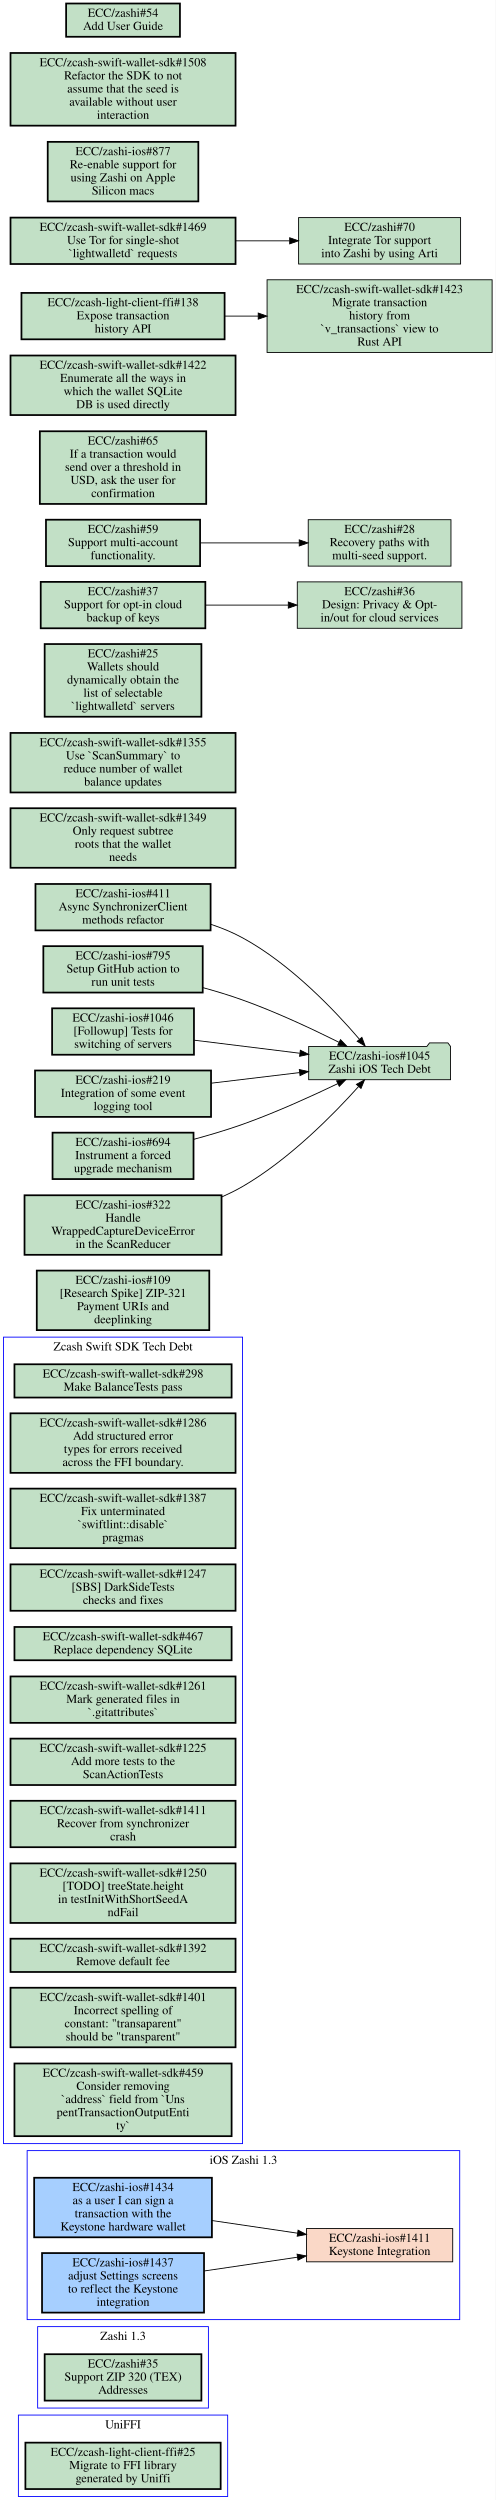
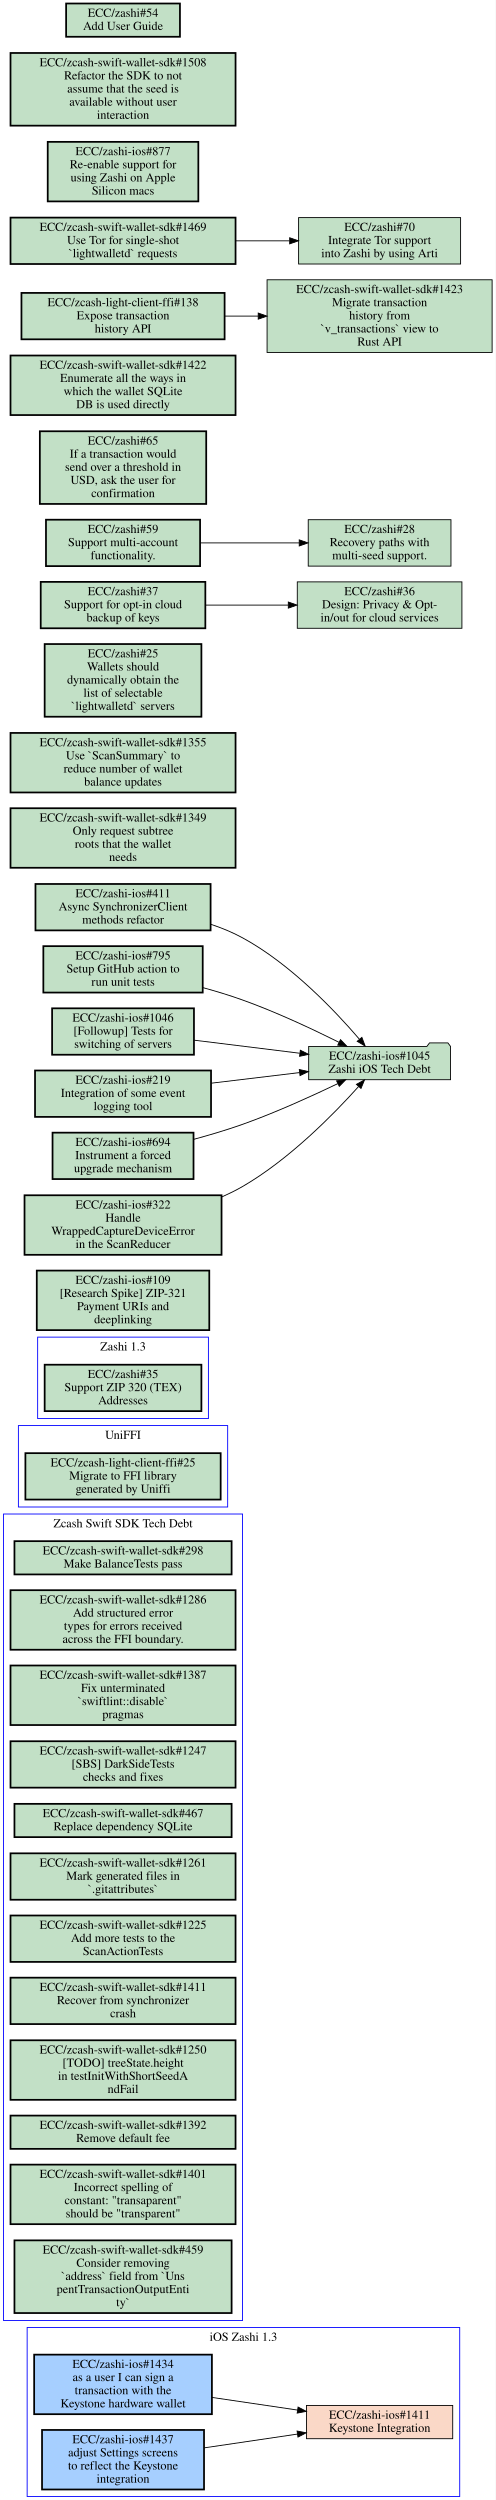
<svg xmlns="http://www.w3.org/2000/svg" xmlns:xlink="http://www.w3.org/1999/xlink" width="566pt" height="2855pt" viewBox="0.00 0.00 566.00 2855.00">
  <g id="graph0" class="graph" transform="scale(1 1) rotate(0) translate(4 2851)">
    <polygon fill="white" stroke="transparent" points="-4,4 -4,-2851 562,-2851 562,4 -4,4" />
    <g id="clust1" class="cluster">
-       <polygon fill="none" stroke="blue" points="39,-101 39,-194 234,-194 234,-101 39,-101" />
-       <text text-anchor="middle" x="136.5" y="-178.8" font-family="Times,serif" font-size="14.00">Zashi 1.3</text>
+       <polygon fill="none" stroke="blue" points="39,-1231 39,-1324 234,-1324 234,-1231 39,-1231" />
+       <text text-anchor="middle" x="136.5" y="-1308.8" font-family="Times,serif" font-size="14.00">Zashi 1.3</text>
    </g>
    <g id="clust2" class="cluster">
-       <polygon fill="none" stroke="blue" points="0,-403 0,-1324 273,-1324 273,-403 0,-403" />
-       <text text-anchor="middle" x="136.5" y="-1308.8" font-family="Times,serif" font-size="14.00">Zcash Swift SDK Tech Debt</text>
+       <polygon fill="none" stroke="blue" points="0,-201 0,-1122 273,-1122 273,-201 0,-201" />
+       <text text-anchor="middle" x="136.5" y="-1106.8" font-family="Times,serif" font-size="14.00">Zcash Swift SDK Tech Debt</text>
    </g>
    <g id="clust3" class="cluster">
-       <polygon fill="none" stroke="blue" points="27,-202 27,-395 521,-395 521,-202 27,-202" />
-       <text text-anchor="middle" x="274" y="-379.8" font-family="Times,serif" font-size="14.00">iOS Zashi 1.3</text>
+       <polygon fill="none" stroke="blue" points="27,0 27,-193 521,-193 521,0 27,0" />
+       <text text-anchor="middle" x="274" y="-177.8" font-family="Times,serif" font-size="14.00">iOS Zashi 1.3</text>
    </g>
    <g id="clust4" class="cluster">
-       <polygon fill="none" stroke="blue" points="17,0 17,-93 256,-93 256,0 17,0" />
-       <text text-anchor="middle" x="136.5" y="-77.8" font-family="Times,serif" font-size="14.00">UniFFI</text>
+       <polygon fill="none" stroke="blue" points="17,-1130 17,-1223 256,-1223 256,-1130 17,-1130" />
+       <text text-anchor="middle" x="136.5" y="-1207.8" font-family="Times,serif" font-size="14.00">UniFFI</text>
    </g>
    <g id="node1" class="node open">
      <g id="a_node1">
        <a xlink:href="https://github.com/Electric-Coin-Company/zashi/issues/35" xlink:title="ECC/zashi#35&#10;Support ZIP 320 (TEX)&#10;Addresses" target="_blank">
-           <polygon fill="#c2e0c6" stroke="black" stroke-width="2" points="226,-162.5 47,-162.5 47,-109.5 226,-109.5 226,-162.5" />
-           <text text-anchor="middle" x="136.5" y="-147.3" font-family="Times,serif" font-size="14.00">ECC/zashi#35</text>
-           <text text-anchor="middle" x="136.5" y="-132.3" font-family="Times,serif" font-size="14.00">Support ZIP 320 (TEX)</text>
-           <text text-anchor="middle" x="136.5" y="-117.3" font-family="Times,serif" font-size="14.00">Addresses</text>
+           <polygon fill="#c2e0c6" stroke="black" stroke-width="2" points="226,-1292.5 47,-1292.5 47,-1239.5 226,-1239.5 226,-1292.5" />
+           <text text-anchor="middle" x="136.5" y="-1277.3" font-family="Times,serif" font-size="14.00">ECC/zashi#35</text>
+           <text text-anchor="middle" x="136.5" y="-1262.3" font-family="Times,serif" font-size="14.00">Support ZIP 320 (TEX)</text>
+           <text text-anchor="middle" x="136.5" y="-1247.3" font-family="Times,serif" font-size="14.00">Addresses</text>
        </a>
      </g>
    </g>
    <g id="node2" class="node open">
      <g id="a_node2">
        <a xlink:href="https://github.com/Electric-Coin-Company/zcash-swift-wallet-sdk/issues/298" xlink:title="ECC/zcash-swift-wallet-sdk#298&#10;Make BalanceTests pass" target="_blank">
-           <polygon fill="#c2e0c6" stroke="black" stroke-width="2" points="260.5,-1293 12.5,-1293 12.5,-1255 260.5,-1255 260.5,-1293" />
-           <text text-anchor="middle" x="136.5" y="-1277.8" font-family="Times,serif" font-size="14.00">ECC/zcash-swift-wallet-sdk#298</text>
-           <text text-anchor="middle" x="136.5" y="-1262.8" font-family="Times,serif" font-size="14.00">Make BalanceTests pass</text>
+           <polygon fill="#c2e0c6" stroke="black" stroke-width="2" points="260.5,-1091 12.5,-1091 12.5,-1053 260.5,-1053 260.5,-1091" />
+           <text text-anchor="middle" x="136.5" y="-1075.8" font-family="Times,serif" font-size="14.00">ECC/zcash-swift-wallet-sdk#298</text>
+           <text text-anchor="middle" x="136.5" y="-1060.8" font-family="Times,serif" font-size="14.00">Make BalanceTests pass</text>
        </a>
      </g>
    </g>
    <g id="node3" class="node open">
      <g id="a_node3">
        <a xlink:href="https://github.com/Electric-Coin-Company/zcash-swift-wallet-sdk/issues/1286" xlink:title="ECC/zcash-swift-wallet-sdk#1286&#10;Add structured error&#10;types for errors received&#10;across the FFI boundary." target="_blank">
-           <polygon fill="#c2e0c6" stroke="black" stroke-width="2" points="265,-1237 8,-1237 8,-1169 265,-1169 265,-1237" />
-           <text text-anchor="middle" x="136.5" y="-1221.8" font-family="Times,serif" font-size="14.00">ECC/zcash-swift-wallet-sdk#1286</text>
-           <text text-anchor="middle" x="136.5" y="-1206.8" font-family="Times,serif" font-size="14.00">Add structured error</text>
-           <text text-anchor="middle" x="136.5" y="-1191.8" font-family="Times,serif" font-size="14.00">types for errors received</text>
-           <text text-anchor="middle" x="136.5" y="-1176.8" font-family="Times,serif" font-size="14.00">across the FFI boundary.</text>
+           <polygon fill="#c2e0c6" stroke="black" stroke-width="2" points="265,-1035 8,-1035 8,-967 265,-967 265,-1035" />
+           <text text-anchor="middle" x="136.5" y="-1019.8" font-family="Times,serif" font-size="14.00">ECC/zcash-swift-wallet-sdk#1286</text>
+           <text text-anchor="middle" x="136.5" y="-1004.8" font-family="Times,serif" font-size="14.00">Add structured error</text>
+           <text text-anchor="middle" x="136.5" y="-989.8" font-family="Times,serif" font-size="14.00">types for errors received</text>
+           <text text-anchor="middle" x="136.5" y="-974.8" font-family="Times,serif" font-size="14.00">across the FFI boundary.</text>
        </a>
      </g>
    </g>
    <g id="node4" class="node open">
      <g id="a_node4">
        <a xlink:href="https://github.com/Electric-Coin-Company/zcash-swift-wallet-sdk/issues/1387" xlink:title="ECC/zcash-swift-wallet-sdk#1387&#10;Fix unterminated&#10;`swiftlint::disable`&#10;pragmas" target="_blank">
-           <polygon fill="#c2e0c6" stroke="black" stroke-width="2" points="265,-1151 8,-1151 8,-1083 265,-1083 265,-1151" />
-           <text text-anchor="middle" x="136.5" y="-1135.8" font-family="Times,serif" font-size="14.00">ECC/zcash-swift-wallet-sdk#1387</text>
-           <text text-anchor="middle" x="136.5" y="-1120.8" font-family="Times,serif" font-size="14.00">Fix unterminated</text>
-           <text text-anchor="middle" x="136.5" y="-1105.8" font-family="Times,serif" font-size="14.00">`swiftlint::disable`</text>
-           <text text-anchor="middle" x="136.5" y="-1090.8" font-family="Times,serif" font-size="14.00">pragmas</text>
+           <polygon fill="#c2e0c6" stroke="black" stroke-width="2" points="265,-949 8,-949 8,-881 265,-881 265,-949" />
+           <text text-anchor="middle" x="136.5" y="-933.8" font-family="Times,serif" font-size="14.00">ECC/zcash-swift-wallet-sdk#1387</text>
+           <text text-anchor="middle" x="136.5" y="-918.8" font-family="Times,serif" font-size="14.00">Fix unterminated</text>
+           <text text-anchor="middle" x="136.5" y="-903.8" font-family="Times,serif" font-size="14.00">`swiftlint::disable`</text>
+           <text text-anchor="middle" x="136.5" y="-888.8" font-family="Times,serif" font-size="14.00">pragmas</text>
        </a>
      </g>
    </g>
    <g id="node5" class="node open">
      <g id="a_node5">
        <a xlink:href="https://github.com/Electric-Coin-Company/zcash-swift-wallet-sdk/issues/1247" xlink:title="ECC/zcash-swift-wallet-sdk#1247&#10;[SBS] DarkSideTests&#10;checks and fixes" target="_blank">
-           <polygon fill="#c2e0c6" stroke="black" stroke-width="2" points="265,-1064.5 8,-1064.5 8,-1011.5 265,-1011.5 265,-1064.5" />
-           <text text-anchor="middle" x="136.5" y="-1049.3" font-family="Times,serif" font-size="14.00">ECC/zcash-swift-wallet-sdk#1247</text>
-           <text text-anchor="middle" x="136.5" y="-1034.3" font-family="Times,serif" font-size="14.00">[SBS] DarkSideTests</text>
-           <text text-anchor="middle" x="136.5" y="-1019.3" font-family="Times,serif" font-size="14.00">checks and fixes</text>
+           <polygon fill="#c2e0c6" stroke="black" stroke-width="2" points="265,-862.5 8,-862.5 8,-809.5 265,-809.5 265,-862.5" />
+           <text text-anchor="middle" x="136.5" y="-847.3" font-family="Times,serif" font-size="14.00">ECC/zcash-swift-wallet-sdk#1247</text>
+           <text text-anchor="middle" x="136.5" y="-832.3" font-family="Times,serif" font-size="14.00">[SBS] DarkSideTests</text>
+           <text text-anchor="middle" x="136.5" y="-817.3" font-family="Times,serif" font-size="14.00">checks and fixes</text>
        </a>
      </g>
    </g>
    <g id="node6" class="node open">
      <g id="a_node6">
        <a xlink:href="https://github.com/Electric-Coin-Company/zcash-swift-wallet-sdk/issues/467" xlink:title="ECC/zcash-swift-wallet-sdk#467&#10;Replace dependency SQLite" target="_blank">
-           <polygon fill="#c2e0c6" stroke="black" stroke-width="2" points="260.5,-993 12.5,-993 12.5,-955 260.5,-955 260.5,-993" />
-           <text text-anchor="middle" x="136.5" y="-977.8" font-family="Times,serif" font-size="14.00">ECC/zcash-swift-wallet-sdk#467</text>
-           <text text-anchor="middle" x="136.5" y="-962.8" font-family="Times,serif" font-size="14.00">Replace dependency SQLite</text>
+           <polygon fill="#c2e0c6" stroke="black" stroke-width="2" points="260.5,-791 12.5,-791 12.5,-753 260.5,-753 260.5,-791" />
+           <text text-anchor="middle" x="136.5" y="-775.8" font-family="Times,serif" font-size="14.00">ECC/zcash-swift-wallet-sdk#467</text>
+           <text text-anchor="middle" x="136.5" y="-760.8" font-family="Times,serif" font-size="14.00">Replace dependency SQLite</text>
        </a>
      </g>
    </g>
    <g id="node7" class="node open">
      <g id="a_node7">
        <a xlink:href="https://github.com/Electric-Coin-Company/zcash-swift-wallet-sdk/issues/1261" xlink:title="ECC/zcash-swift-wallet-sdk#1261&#10;Mark generated files in&#10;`.gitattributes`" target="_blank">
-           <polygon fill="#c2e0c6" stroke="black" stroke-width="2" points="265,-936.5 8,-936.5 8,-883.5 265,-883.5 265,-936.5" />
-           <text text-anchor="middle" x="136.5" y="-921.3" font-family="Times,serif" font-size="14.00">ECC/zcash-swift-wallet-sdk#1261</text>
-           <text text-anchor="middle" x="136.5" y="-906.3" font-family="Times,serif" font-size="14.00">Mark generated files in</text>
-           <text text-anchor="middle" x="136.5" y="-891.3" font-family="Times,serif" font-size="14.00">`.gitattributes`</text>
+           <polygon fill="#c2e0c6" stroke="black" stroke-width="2" points="265,-734.5 8,-734.5 8,-681.5 265,-681.5 265,-734.5" />
+           <text text-anchor="middle" x="136.5" y="-719.3" font-family="Times,serif" font-size="14.00">ECC/zcash-swift-wallet-sdk#1261</text>
+           <text text-anchor="middle" x="136.5" y="-704.3" font-family="Times,serif" font-size="14.00">Mark generated files in</text>
+           <text text-anchor="middle" x="136.5" y="-689.3" font-family="Times,serif" font-size="14.00">`.gitattributes`</text>
        </a>
      </g>
    </g>
    <g id="node8" class="node open">
      <g id="a_node8">
        <a xlink:href="https://github.com/Electric-Coin-Company/zcash-swift-wallet-sdk/issues/1225" xlink:title="ECC/zcash-swift-wallet-sdk#1225&#10;Add more tests to the&#10;ScanActionTests" target="_blank">
-           <polygon fill="#c2e0c6" stroke="black" stroke-width="2" points="265,-865.5 8,-865.5 8,-812.5 265,-812.5 265,-865.5" />
-           <text text-anchor="middle" x="136.5" y="-850.3" font-family="Times,serif" font-size="14.00">ECC/zcash-swift-wallet-sdk#1225</text>
-           <text text-anchor="middle" x="136.5" y="-835.3" font-family="Times,serif" font-size="14.00">Add more tests to the</text>
-           <text text-anchor="middle" x="136.5" y="-820.3" font-family="Times,serif" font-size="14.00">ScanActionTests</text>
+           <polygon fill="#c2e0c6" stroke="black" stroke-width="2" points="265,-663.5 8,-663.5 8,-610.5 265,-610.5 265,-663.5" />
+           <text text-anchor="middle" x="136.5" y="-648.3" font-family="Times,serif" font-size="14.00">ECC/zcash-swift-wallet-sdk#1225</text>
+           <text text-anchor="middle" x="136.5" y="-633.3" font-family="Times,serif" font-size="14.00">Add more tests to the</text>
+           <text text-anchor="middle" x="136.5" y="-618.3" font-family="Times,serif" font-size="14.00">ScanActionTests</text>
        </a>
      </g>
    </g>
    <g id="node9" class="node open">
      <g id="a_node9">
        <a xlink:href="https://github.com/Electric-Coin-Company/zcash-swift-wallet-sdk/issues/1411" xlink:title="ECC/zcash-swift-wallet-sdk#1411&#10;Recover from synchronizer&#10;crash" target="_blank">
-           <polygon fill="#c2e0c6" stroke="black" stroke-width="2" points="265,-794.5 8,-794.5 8,-741.5 265,-741.5 265,-794.5" />
-           <text text-anchor="middle" x="136.5" y="-779.3" font-family="Times,serif" font-size="14.00">ECC/zcash-swift-wallet-sdk#1411</text>
-           <text text-anchor="middle" x="136.5" y="-764.3" font-family="Times,serif" font-size="14.00">Recover from synchronizer</text>
-           <text text-anchor="middle" x="136.5" y="-749.3" font-family="Times,serif" font-size="14.00">crash</text>
+           <polygon fill="#c2e0c6" stroke="black" stroke-width="2" points="265,-592.5 8,-592.5 8,-539.5 265,-539.5 265,-592.5" />
+           <text text-anchor="middle" x="136.5" y="-577.3" font-family="Times,serif" font-size="14.00">ECC/zcash-swift-wallet-sdk#1411</text>
+           <text text-anchor="middle" x="136.5" y="-562.3" font-family="Times,serif" font-size="14.00">Recover from synchronizer</text>
+           <text text-anchor="middle" x="136.5" y="-547.3" font-family="Times,serif" font-size="14.00">crash</text>
        </a>
      </g>
    </g>
    <g id="node10" class="node open">
      <g id="a_node10">
        <a xlink:href="https://github.com/Electric-Coin-Company/zcash-swift-wallet-sdk/issues/1250" xlink:title="ECC/zcash-swift-wallet-sdk#1250&#10;[TODO] treeState.height&#10;in testInitWithShortSeedA&#10;ndFail" target="_blank">
-           <polygon fill="#c2e0c6" stroke="black" stroke-width="2" points="265,-723 8,-723 8,-655 265,-655 265,-723" />
-           <text text-anchor="middle" x="136.5" y="-707.8" font-family="Times,serif" font-size="14.00">ECC/zcash-swift-wallet-sdk#1250</text>
-           <text text-anchor="middle" x="136.5" y="-692.8" font-family="Times,serif" font-size="14.00">[TODO] treeState.height</text>
-           <text text-anchor="middle" x="136.5" y="-677.8" font-family="Times,serif" font-size="14.00">in testInitWithShortSeedA</text>
-           <text text-anchor="middle" x="136.5" y="-662.8" font-family="Times,serif" font-size="14.00">ndFail</text>
+           <polygon fill="#c2e0c6" stroke="black" stroke-width="2" points="265,-521 8,-521 8,-453 265,-453 265,-521" />
+           <text text-anchor="middle" x="136.5" y="-505.8" font-family="Times,serif" font-size="14.00">ECC/zcash-swift-wallet-sdk#1250</text>
+           <text text-anchor="middle" x="136.5" y="-490.8" font-family="Times,serif" font-size="14.00">[TODO] treeState.height</text>
+           <text text-anchor="middle" x="136.5" y="-475.8" font-family="Times,serif" font-size="14.00">in testInitWithShortSeedA</text>
+           <text text-anchor="middle" x="136.5" y="-460.8" font-family="Times,serif" font-size="14.00">ndFail</text>
        </a>
      </g>
    </g>
    <g id="node11" class="node open">
      <g id="a_node11">
        <a xlink:href="https://github.com/Electric-Coin-Company/zcash-swift-wallet-sdk/issues/1392" xlink:title="ECC/zcash-swift-wallet-sdk#1392&#10;Remove default fee" target="_blank">
-           <polygon fill="#c2e0c6" stroke="black" stroke-width="2" points="265,-637 8,-637 8,-599 265,-599 265,-637" />
-           <text text-anchor="middle" x="136.5" y="-621.8" font-family="Times,serif" font-size="14.00">ECC/zcash-swift-wallet-sdk#1392</text>
-           <text text-anchor="middle" x="136.5" y="-606.8" font-family="Times,serif" font-size="14.00">Remove default fee</text>
+           <polygon fill="#c2e0c6" stroke="black" stroke-width="2" points="265,-435 8,-435 8,-397 265,-397 265,-435" />
+           <text text-anchor="middle" x="136.5" y="-419.8" font-family="Times,serif" font-size="14.00">ECC/zcash-swift-wallet-sdk#1392</text>
+           <text text-anchor="middle" x="136.5" y="-404.8" font-family="Times,serif" font-size="14.00">Remove default fee</text>
        </a>
      </g>
    </g>
    <g id="node12" class="node open">
      <g id="a_node12">
        <a xlink:href="https://github.com/Electric-Coin-Company/zcash-swift-wallet-sdk/issues/1401" xlink:title="ECC/zcash-swift-wallet-sdk#1401&#10;Incorrect spelling of&#10;constant: &quot;transaparent&quot;&#10;should be &quot;transparent&quot;" target="_blank">
-           <polygon fill="#c2e0c6" stroke="black" stroke-width="2" points="265,-581 8,-581 8,-513 265,-513 265,-581" />
-           <text text-anchor="middle" x="136.5" y="-565.8" font-family="Times,serif" font-size="14.00">ECC/zcash-swift-wallet-sdk#1401</text>
-           <text text-anchor="middle" x="136.5" y="-550.8" font-family="Times,serif" font-size="14.00">Incorrect spelling of</text>
-           <text text-anchor="middle" x="136.5" y="-535.8" font-family="Times,serif" font-size="14.00">constant: "transaparent"</text>
-           <text text-anchor="middle" x="136.5" y="-520.8" font-family="Times,serif" font-size="14.00">should be "transparent"</text>
+           <polygon fill="#c2e0c6" stroke="black" stroke-width="2" points="265,-379 8,-379 8,-311 265,-311 265,-379" />
+           <text text-anchor="middle" x="136.5" y="-363.8" font-family="Times,serif" font-size="14.00">ECC/zcash-swift-wallet-sdk#1401</text>
+           <text text-anchor="middle" x="136.5" y="-348.8" font-family="Times,serif" font-size="14.00">Incorrect spelling of</text>
+           <text text-anchor="middle" x="136.5" y="-333.8" font-family="Times,serif" font-size="14.00">constant: "transaparent"</text>
+           <text text-anchor="middle" x="136.5" y="-318.8" font-family="Times,serif" font-size="14.00">should be "transparent"</text>
        </a>
      </g>
    </g>
    <g id="node13" class="node open">
      <g id="a_node13">
        <a xlink:href="https://github.com/Electric-Coin-Company/zcash-swift-wallet-sdk/issues/459" xlink:title="ECC/zcash-swift-wallet-sdk#459&#10;Consider removing&#10;`address` field from `Uns&#10;pentTransactionOutputEnti&#10;ty`" target="_blank">
-           <polygon fill="#c2e0c6" stroke="black" stroke-width="2" points="260.5,-494.5 12.5,-494.5 12.5,-411.5 260.5,-411.5 260.5,-494.5" />
-           <text text-anchor="middle" x="136.5" y="-479.3" font-family="Times,serif" font-size="14.00">ECC/zcash-swift-wallet-sdk#459</text>
-           <text text-anchor="middle" x="136.5" y="-464.3" font-family="Times,serif" font-size="14.00">Consider removing</text>
-           <text text-anchor="middle" x="136.5" y="-449.3" font-family="Times,serif" font-size="14.00">`address` field from `Uns</text>
-           <text text-anchor="middle" x="136.5" y="-434.3" font-family="Times,serif" font-size="14.00">pentTransactionOutputEnti</text>
-           <text text-anchor="middle" x="136.5" y="-419.3" font-family="Times,serif" font-size="14.00">ty`</text>
+           <polygon fill="#c2e0c6" stroke="black" stroke-width="2" points="260.5,-292.5 12.5,-292.5 12.5,-209.5 260.5,-209.5 260.5,-292.5" />
+           <text text-anchor="middle" x="136.5" y="-277.3" font-family="Times,serif" font-size="14.00">ECC/zcash-swift-wallet-sdk#459</text>
+           <text text-anchor="middle" x="136.5" y="-262.3" font-family="Times,serif" font-size="14.00">Consider removing</text>
+           <text text-anchor="middle" x="136.5" y="-247.3" font-family="Times,serif" font-size="14.00">`address` field from `Uns</text>
+           <text text-anchor="middle" x="136.5" y="-232.3" font-family="Times,serif" font-size="14.00">pentTransactionOutputEnti</text>
+           <text text-anchor="middle" x="136.5" y="-217.3" font-family="Times,serif" font-size="14.00">ty`</text>
        </a>
      </g>
    </g>
    <g id="node14" class="node closed">
      <g id="a_node14">
        <a xlink:href="https://github.com/Electric-Coin-Company/zashi-ios/issues/1411" xlink:title="ECC/zashi-ios#1411&#10;Keystone Integration" target="_blank">
-           <polygon fill="#fad8c7" stroke="black" points="513,-306 346,-306 346,-268 513,-268 513,-306" />
-           <text text-anchor="middle" x="429.5" y="-290.8" font-family="Times,serif" font-size="14.00">ECC/zashi-ios#1411</text>
-           <text text-anchor="middle" x="429.5" y="-275.8" font-family="Times,serif" font-size="14.00">Keystone Integration</text>
+           <polygon fill="#fad8c7" stroke="black" points="513,-104 346,-104 346,-66 513,-66 513,-104" />
+           <text text-anchor="middle" x="429.5" y="-88.8" font-family="Times,serif" font-size="14.00">ECC/zashi-ios#1411</text>
+           <text text-anchor="middle" x="429.5" y="-73.8" font-family="Times,serif" font-size="14.00">Keystone Integration</text>
        </a>
      </g>
    </g>
    <g id="node15" class="node committed">
      <g id="a_node15">
        <a xlink:href="https://github.com/Electric-Coin-Company/zashi-ios/issues/1434" xlink:title="ECC/zashi-ios#1434&#10;as a user I can sign a&#10;transaction with the&#10;Keystone hardware wallet" target="_blank">
-           <polygon fill="#a6cfff" stroke="black" stroke-width="2" points="238,-364 35,-364 35,-296 238,-296 238,-364" />
-           <text text-anchor="middle" x="136.5" y="-348.8" font-family="Times,serif" font-size="14.00">ECC/zashi-ios#1434</text>
-           <text text-anchor="middle" x="136.5" y="-333.8" font-family="Times,serif" font-size="14.00">as a user I can sign a</text>
-           <text text-anchor="middle" x="136.5" y="-318.8" font-family="Times,serif" font-size="14.00">transaction with the</text>
-           <text text-anchor="middle" x="136.5" y="-303.8" font-family="Times,serif" font-size="14.00">Keystone hardware wallet</text>
+           <polygon fill="#a6cfff" stroke="black" stroke-width="2" points="238,-162 35,-162 35,-94 238,-94 238,-162" />
+           <text text-anchor="middle" x="136.5" y="-146.8" font-family="Times,serif" font-size="14.00">ECC/zashi-ios#1434</text>
+           <text text-anchor="middle" x="136.5" y="-131.8" font-family="Times,serif" font-size="14.00">as a user I can sign a</text>
+           <text text-anchor="middle" x="136.5" y="-116.8" font-family="Times,serif" font-size="14.00">transaction with the</text>
+           <text text-anchor="middle" x="136.5" y="-101.8" font-family="Times,serif" font-size="14.00">Keystone hardware wallet</text>
        </a>
      </g>
    </g>
    <g id="edge1" class="edge">
-       <path fill="none" stroke="black" d="M238.05,-315.14C269.78,-310.45 304.66,-305.3 335.81,-300.7" />
-       <polygon fill="black" stroke="black" points="336.4,-304.15 345.78,-299.22 335.37,-297.23 336.4,-304.15" />
+       <path fill="none" stroke="black" d="M238.05,-113.14C269.78,-108.45 304.66,-103.3 335.81,-98.7" />
+       <polygon fill="black" stroke="black" points="336.4,-102.15 345.78,-97.22 335.37,-95.23 336.4,-102.15" />
    </g>
    <g id="node16" class="node committed">
      <g id="a_node16">
        <a xlink:href="https://github.com/Electric-Coin-Company/zashi-ios/issues/1437" xlink:title="ECC/zashi-ios#1437&#10;adjust Settings screens&#10;to reflect the Keystone&#10;integration" target="_blank">
-           <polygon fill="#a6cfff" stroke="black" stroke-width="2" points="229,-278 44,-278 44,-210 229,-210 229,-278" />
-           <text text-anchor="middle" x="136.5" y="-262.8" font-family="Times,serif" font-size="14.00">ECC/zashi-ios#1437</text>
-           <text text-anchor="middle" x="136.5" y="-247.8" font-family="Times,serif" font-size="14.00">adjust Settings screens</text>
-           <text text-anchor="middle" x="136.5" y="-232.8" font-family="Times,serif" font-size="14.00">to reflect the Keystone</text>
-           <text text-anchor="middle" x="136.5" y="-217.8" font-family="Times,serif" font-size="14.00">integration</text>
+           <polygon fill="#a6cfff" stroke="black" stroke-width="2" points="229,-76 44,-76 44,-8 229,-8 229,-76" />
+           <text text-anchor="middle" x="136.5" y="-60.8" font-family="Times,serif" font-size="14.00">ECC/zashi-ios#1437</text>
+           <text text-anchor="middle" x="136.5" y="-45.8" font-family="Times,serif" font-size="14.00">adjust Settings screens</text>
+           <text text-anchor="middle" x="136.5" y="-30.8" font-family="Times,serif" font-size="14.00">to reflect the Keystone</text>
+           <text text-anchor="middle" x="136.5" y="-15.8" font-family="Times,serif" font-size="14.00">integration</text>
        </a>
      </g>
    </g>
    <g id="edge2" class="edge">
-       <path fill="none" stroke="black" d="M229.17,-257.55C263.14,-262.57 301.66,-268.26 335.72,-273.29" />
-       <polygon fill="black" stroke="black" points="335.27,-276.76 345.67,-274.76 336.29,-269.84 335.27,-276.76" />
+       <path fill="none" stroke="black" d="M229.17,-55.55C263.14,-60.56 301.66,-66.26 335.72,-71.29" />
+       <polygon fill="black" stroke="black" points="335.27,-74.76 345.67,-72.76 336.29,-67.84 335.27,-74.76" />
    </g>
    <g id="node17" class="node open">
      <g id="a_node17">
        <a xlink:href="https://github.com/Electric-Coin-Company/zcash-light-client-ffi/issues/25" xlink:title="ECC/zcash-light-client-ffi#25&#10;Migrate to FFI library&#10;generated by Uniffi" target="_blank">
-           <polygon fill="#c2e0c6" stroke="black" stroke-width="2" points="248,-61.5 25,-61.5 25,-8.5 248,-8.5 248,-61.5" />
-           <text text-anchor="middle" x="136.5" y="-46.3" font-family="Times,serif" font-size="14.00">ECC/zcash-light-client-ffi#25</text>
-           <text text-anchor="middle" x="136.5" y="-31.3" font-family="Times,serif" font-size="14.00">Migrate to FFI library</text>
-           <text text-anchor="middle" x="136.5" y="-16.3" font-family="Times,serif" font-size="14.00">generated by Uniffi</text>
+           <polygon fill="#c2e0c6" stroke="black" stroke-width="2" points="248,-1191.5 25,-1191.5 25,-1138.5 248,-1138.5 248,-1191.5" />
+           <text text-anchor="middle" x="136.5" y="-1176.3" font-family="Times,serif" font-size="14.00">ECC/zcash-light-client-ffi#25</text>
+           <text text-anchor="middle" x="136.5" y="-1161.3" font-family="Times,serif" font-size="14.00">Migrate to FFI library</text>
+           <text text-anchor="middle" x="136.5" y="-1146.3" font-family="Times,serif" font-size="14.00">generated by Uniffi</text>
        </a>
      </g>
    </g>
    <g id="node18" class="node open">
      <g id="a_node18">
        <a xlink:href="https://github.com/Electric-Coin-Company/zashi-ios/issues/109" xlink:title="ECC/zashi-ios#109&#10;[Research Spike] ZIP-321&#10;Payment URIs and&#10;deeplinking" target="_blank">
          <polygon fill="#c2e0c6" stroke="black" stroke-width="2" points="235,-1400 38,-1400 38,-1332 235,-1332 235,-1400" />
          <text text-anchor="middle" x="136.5" y="-1384.8" font-family="Times,serif" font-size="14.00">ECC/zashi-ios#109</text>
          <text text-anchor="middle" x="136.5" y="-1369.8" font-family="Times,serif" font-size="14.00">[Research Spike] ZIP-321</text>
          <text text-anchor="middle" x="136.5" y="-1354.8" font-family="Times,serif" font-size="14.00">Payment URIs and</text>
          <text text-anchor="middle" x="136.5" y="-1339.8" font-family="Times,serif" font-size="14.00">deeplinking</text>
        </a>
      </g>
    </g>
    <g id="node19" class="node open">
      <g id="a_node19">
        <a xlink:href="https://github.com/Electric-Coin-Company/zashi-ios/issues/411" xlink:title="ECC/zashi-ios#411&#10;Async SynchronizerClient&#10;methods refactor" target="_blank">
          <polygon fill="#c2e0c6" stroke="black" stroke-width="2" points="236.5,-1841.5 36.5,-1841.5 36.5,-1788.5 236.5,-1788.5 236.5,-1841.5" />
          <text text-anchor="middle" x="136.5" y="-1826.3" font-family="Times,serif" font-size="14.00">ECC/zashi-ios#411</text>
          <text text-anchor="middle" x="136.5" y="-1811.3" font-family="Times,serif" font-size="14.00">Async SynchronizerClient</text>
          <text text-anchor="middle" x="136.5" y="-1796.3" font-family="Times,serif" font-size="14.00">methods refactor</text>
        </a>
      </g>
    </g>
    <g id="node20" class="node open">
      <g id="a_node20">
        <a xlink:href="https://github.com/Electric-Coin-Company/zashi-ios/issues/1045" xlink:title="ECC/zashi-ios#1045&#10;Zashi iOS Tech Debt" target="_blank">
          <polygon fill="#c2e0c6" stroke="black" points="510.5,-1656 507.5,-1660 486.5,-1660 483.5,-1656 348.5,-1656 348.5,-1618 510.5,-1618 510.5,-1656" />
          <text text-anchor="middle" x="429.5" y="-1640.8" font-family="Times,serif" font-size="14.00">ECC/zashi-ios#1045</text>
          <text text-anchor="middle" x="429.5" y="-1625.8" font-family="Times,serif" font-size="14.00">Zashi iOS Tech Debt</text>
        </a>
      </g>
    </g>
    <g id="edge3" class="edge">
      <path fill="none" stroke="black" d="M236.64,-1795.5C249.25,-1791.3 261.69,-1786.2 273,-1780 327.95,-1750.1 378.7,-1696.6 406.46,-1664.2" />
      <polygon fill="black" stroke="black" points="409.26,-1666.31 413.01,-1656.4 403.9,-1661.81 409.26,-1666.31" />
    </g>
    <g id="node21" class="node open">
      <g id="a_node21">
        <a xlink:href="https://github.com/Electric-Coin-Company/zashi-ios/issues/795" xlink:title="ECC/zashi-ios#795&#10;Setup GitHub action to&#10;run unit tests" target="_blank">
          <polygon fill="#c2e0c6" stroke="black" stroke-width="2" points="227.5,-1770.5 45.5,-1770.5 45.5,-1717.5 227.5,-1717.5 227.5,-1770.5" />
          <text text-anchor="middle" x="136.5" y="-1755.3" font-family="Times,serif" font-size="14.00">ECC/zashi-ios#795</text>
          <text text-anchor="middle" x="136.5" y="-1740.3" font-family="Times,serif" font-size="14.00">Setup GitHub action to</text>
          <text text-anchor="middle" x="136.5" y="-1725.3" font-family="Times,serif" font-size="14.00">run unit tests</text>
        </a>
      </g>
    </g>
    <g id="edge4" class="edge">
      <path fill="none" stroke="black" d="M227.84,-1723.1C243.06,-1718.9 258.59,-1714.2 273,-1709 311.08,-1695.4 352.57,-1675.9 383.1,-1660.7" />
      <polygon fill="black" stroke="black" points="384.86,-1663.73 392.21,-1656.1 381.71,-1657.48 384.86,-1663.73" />
    </g>
    <g id="node22" class="node open">
      <g id="a_node22">
        <a xlink:href="https://github.com/Electric-Coin-Company/zcash-swift-wallet-sdk/issues/1349" xlink:title="ECC/zcash-swift-wallet-sdk#1349&#10;Only request subtree&#10;roots that the wallet&#10;needs" target="_blank">
          <polygon fill="#c2e0c6" stroke="black" stroke-width="2" points="265,-1928 8,-1928 8,-1860 265,-1860 265,-1928" />
          <text text-anchor="middle" x="136.5" y="-1912.8" font-family="Times,serif" font-size="14.00">ECC/zcash-swift-wallet-sdk#1349</text>
          <text text-anchor="middle" x="136.5" y="-1897.8" font-family="Times,serif" font-size="14.00">Only request subtree</text>
          <text text-anchor="middle" x="136.5" y="-1882.8" font-family="Times,serif" font-size="14.00">roots that the wallet</text>
          <text text-anchor="middle" x="136.5" y="-1867.8" font-family="Times,serif" font-size="14.00">needs</text>
        </a>
      </g>
    </g>
    <g id="node23" class="node open">
      <g id="a_node23">
        <a xlink:href="https://github.com/Electric-Coin-Company/zcash-swift-wallet-sdk/issues/1355" xlink:title="ECC/zcash-swift-wallet-sdk#1355&#10;Use `ScanSummary` to&#10;reduce number of wallet&#10;balance updates" target="_blank">
          <polygon fill="#c2e0c6" stroke="black" stroke-width="2" points="265,-2014 8,-2014 8,-1946 265,-1946 265,-2014" />
          <text text-anchor="middle" x="136.5" y="-1998.8" font-family="Times,serif" font-size="14.00">ECC/zcash-swift-wallet-sdk#1355</text>
          <text text-anchor="middle" x="136.5" y="-1983.8" font-family="Times,serif" font-size="14.00">Use `ScanSummary` to</text>
          <text text-anchor="middle" x="136.5" y="-1968.8" font-family="Times,serif" font-size="14.00">reduce number of wallet</text>
          <text text-anchor="middle" x="136.5" y="-1953.8" font-family="Times,serif" font-size="14.00">balance updates</text>
        </a>
      </g>
    </g>
    <g id="node24" class="node open">
      <g id="a_node24">
        <a xlink:href="https://github.com/Electric-Coin-Company/zashi-ios/issues/1046" xlink:title="ECC/zashi-ios#1046&#10;[Followup] Tests for&#10;switching of servers" target="_blank">
          <polygon fill="#c2e0c6" stroke="black" stroke-width="2" points="217.5,-1699.5 55.5,-1699.5 55.5,-1646.5 217.5,-1646.5 217.5,-1699.5" />
          <text text-anchor="middle" x="136.5" y="-1684.3" font-family="Times,serif" font-size="14.00">ECC/zashi-ios#1046</text>
          <text text-anchor="middle" x="136.5" y="-1669.3" font-family="Times,serif" font-size="14.00">[Followup] Tests for</text>
          <text text-anchor="middle" x="136.5" y="-1654.3" font-family="Times,serif" font-size="14.00">switching of servers</text>
        </a>
      </g>
    </g>
    <g id="edge5" class="edge">
      <path fill="none" stroke="black" d="M217.79,-1663.1C255.16,-1658.4 299.77,-1652.9 338.3,-1648.2" />
      <polygon fill="black" stroke="black" points="338.99,-1651.64 348.47,-1646.9 338.11,-1644.7 338.99,-1651.64" />
    </g>
    <g id="node25" class="node open">
      <g id="a_node25">
        <a xlink:href="https://github.com/Electric-Coin-Company/zashi/issues/25" xlink:title="ECC/zashi#25&#10;Wallets should&#10;dynamically obtain the&#10;list of selectable&#10;`lightwalletd` servers" target="_blank">
          <polygon fill="#c2e0c6" stroke="black" stroke-width="2" points="226,-2115.5 47,-2115.5 47,-2032.5 226,-2032.5 226,-2115.5" />
          <text text-anchor="middle" x="136.5" y="-2100.3" font-family="Times,serif" font-size="14.00">ECC/zashi#25</text>
          <text text-anchor="middle" x="136.5" y="-2085.3" font-family="Times,serif" font-size="14.00">Wallets should</text>
          <text text-anchor="middle" x="136.5" y="-2070.3" font-family="Times,serif" font-size="14.00">dynamically obtain the</text>
          <text text-anchor="middle" x="136.5" y="-2055.3" font-family="Times,serif" font-size="14.00">list of selectable</text>
          <text text-anchor="middle" x="136.5" y="-2040.3" font-family="Times,serif" font-size="14.00">`lightwalletd` servers</text>
        </a>
      </g>
    </g>
    <g id="node26" class="node open">
      <g id="a_node26">
        <a xlink:href="https://github.com/Electric-Coin-Company/zashi/issues/37" xlink:title="ECC/zashi#37&#10;Support for opt-in cloud&#10;backup of keys" target="_blank">
          <polygon fill="#c2e0c6" stroke="black" stroke-width="2" points="230.5,-2186.5 42.5,-2186.5 42.5,-2133.5 230.5,-2133.5 230.5,-2186.5" />
          <text text-anchor="middle" x="136.5" y="-2171.3" font-family="Times,serif" font-size="14.00">ECC/zashi#37</text>
          <text text-anchor="middle" x="136.5" y="-2156.3" font-family="Times,serif" font-size="14.00">Support for opt-in cloud</text>
          <text text-anchor="middle" x="136.5" y="-2141.3" font-family="Times,serif" font-size="14.00">backup of keys</text>
        </a>
      </g>
    </g>
    <g id="node27" class="node open">
      <g id="a_node27">
        <a xlink:href="https://github.com/Electric-Coin-Company/zashi/issues/36" xlink:title="ECC/zashi#36&#10;Design: Privacy &amp; Opt-&#10;in/out for cloud services" target="_blank">
          <polygon fill="#c2e0c6" stroke="black" points="523.5,-2186.5 335.5,-2186.5 335.5,-2133.5 523.5,-2133.5 523.5,-2186.5" />
          <text text-anchor="middle" x="429.5" y="-2171.3" font-family="Times,serif" font-size="14.00">ECC/zashi#36</text>
          <text text-anchor="middle" x="429.5" y="-2156.3" font-family="Times,serif" font-size="14.00">Design: Privacy &amp; Opt-</text>
          <text text-anchor="middle" x="429.5" y="-2141.3" font-family="Times,serif" font-size="14.00">in/out for cloud services</text>
        </a>
      </g>
    </g>
    <g id="edge6" class="edge">
      <path fill="none" stroke="black" d="M230.77,-2160C260.8,-2160 294.24,-2160 324.95,-2160" />
      <polygon fill="black" stroke="black" points="325.25,-2163.5 335.25,-2160 325.25,-2156.5 325.25,-2163.5" />
    </g>
    <g id="node28" class="node open">
      <g id="a_node28">
        <a xlink:href="https://github.com/Electric-Coin-Company/zashi-ios/issues/219" xlink:title="ECC/zashi-ios#219&#10;Integration of some event&#10;logging tool" target="_blank">
          <polygon fill="#c2e0c6" stroke="black" stroke-width="2" points="237,-1628.5 36,-1628.5 36,-1575.5 237,-1575.5 237,-1628.5" />
          <text text-anchor="middle" x="136.5" y="-1613.3" font-family="Times,serif" font-size="14.00">ECC/zashi-ios#219</text>
          <text text-anchor="middle" x="136.5" y="-1598.3" font-family="Times,serif" font-size="14.00">Integration of some event</text>
          <text text-anchor="middle" x="136.5" y="-1583.3" font-family="Times,serif" font-size="14.00">logging tool</text>
        </a>
      </g>
    </g>
    <g id="edge7" class="edge">
      <path fill="none" stroke="black" d="M237.24,-1614C269.9,-1617.9 305.99,-1622.3 337.93,-1626.1" />
      <polygon fill="black" stroke="black" points="337.81,-1629.61 348.15,-1627.3 338.63,-1622.66 337.81,-1629.61" />
    </g>
    <g id="node29" class="node open">
      <g id="a_node29">
        <a xlink:href="https://github.com/Electric-Coin-Company/zashi-ios/issues/694" xlink:title="ECC/zashi-ios#694&#10;Instrument a forced&#10;upgrade mechanism" target="_blank">
          <polygon fill="#c2e0c6" stroke="black" stroke-width="2" points="217,-1557.5 56,-1557.5 56,-1504.5 217,-1504.5 217,-1557.5" />
          <text text-anchor="middle" x="136.5" y="-1542.3" font-family="Times,serif" font-size="14.00">ECC/zashi-ios#694</text>
          <text text-anchor="middle" x="136.5" y="-1527.3" font-family="Times,serif" font-size="14.00">Instrument a forced</text>
          <text text-anchor="middle" x="136.5" y="-1512.3" font-family="Times,serif" font-size="14.00">upgrade mechanism</text>
        </a>
      </g>
    </g>
    <g id="edge8" class="edge">
      <path fill="none" stroke="black" d="M217.34,-1549.9C235.79,-1554.9 255.22,-1560.7 273,-1567 310.42,-1580.3 351.31,-1598.9 381.77,-1613.5" />
      <polygon fill="black" stroke="black" points="380.35,-1616.7 390.87,-1618 383.46,-1610.43 380.35,-1616.7" />
    </g>
    <g id="node30" class="node open">
      <g id="a_node30">
        <a xlink:href="https://github.com/Electric-Coin-Company/zashi-ios/issues/322" xlink:title="ECC/zashi-ios#322&#10;Handle&#10;WrappedCaptureDeviceError&#10;in the ScanReducer" target="_blank">
          <polygon fill="#c2e0c6" stroke="black" stroke-width="2" points="249,-1486 24,-1486 24,-1418 249,-1418 249,-1486" />
          <text text-anchor="middle" x="136.5" y="-1470.8" font-family="Times,serif" font-size="14.00">ECC/zashi-ios#322</text>
          <text text-anchor="middle" x="136.5" y="-1455.8" font-family="Times,serif" font-size="14.00">Handle</text>
          <text text-anchor="middle" x="136.5" y="-1440.8" font-family="Times,serif" font-size="14.00">WrappedCaptureDeviceError</text>
          <text text-anchor="middle" x="136.5" y="-1425.8" font-family="Times,serif" font-size="14.00">in the ScanReducer</text>
        </a>
      </g>
    </g>
    <g id="edge9" class="edge">
      <path fill="none" stroke="black" d="M249.35,-1484.1C257.54,-1487.7 265.51,-1491.7 273,-1496 326.48,-1527 377.36,-1578.8 405.6,-1610.3" />
      <polygon fill="black" stroke="black" points="403.02,-1612.67 412.29,-1617.8 408.25,-1608.01 403.02,-1612.67" />
    </g>
    <g id="node31" class="node open">
      <g id="a_node31">
        <a xlink:href="https://github.com/Electric-Coin-Company/zashi/issues/59" xlink:title="ECC/zashi#59&#10;Support multi-account&#10;functionality." target="_blank">
          <polygon fill="#c2e0c6" stroke="black" stroke-width="2" points="224.5,-2257.5 48.5,-2257.5 48.5,-2204.5 224.5,-2204.5 224.5,-2257.5" />
          <text text-anchor="middle" x="136.5" y="-2242.3" font-family="Times,serif" font-size="14.00">ECC/zashi#59</text>
          <text text-anchor="middle" x="136.5" y="-2227.3" font-family="Times,serif" font-size="14.00">Support multi-account</text>
          <text text-anchor="middle" x="136.5" y="-2212.3" font-family="Times,serif" font-size="14.00">functionality.</text>
        </a>
      </g>
    </g>
    <g id="node32" class="node open">
      <g id="a_node32">
        <a xlink:href="https://github.com/Electric-Coin-Company/zashi/issues/28" xlink:title="ECC/zashi#28&#10;Recovery paths with&#10;multi-seed support." target="_blank">
          <polygon fill="#c2e0c6" stroke="black" points="511,-2257.5 348,-2257.5 348,-2204.5 511,-2204.5 511,-2257.5" />
          <text text-anchor="middle" x="429.5" y="-2242.3" font-family="Times,serif" font-size="14.00">ECC/zashi#28</text>
          <text text-anchor="middle" x="429.5" y="-2227.3" font-family="Times,serif" font-size="14.00">Recovery paths with</text>
          <text text-anchor="middle" x="429.5" y="-2212.3" font-family="Times,serif" font-size="14.00">multi-seed support.</text>
        </a>
      </g>
    </g>
    <g id="edge10" class="edge">
      <path fill="none" stroke="black" d="M224.81,-2231C260.46,-2231 301.7,-2231 337.71,-2231" />
      <polygon fill="black" stroke="black" points="337.72,-2234.5 347.72,-2231 337.72,-2227.5 337.72,-2234.5" />
    </g>
    <g id="node33" class="node open">
      <g id="a_node33">
        <a xlink:href="https://github.com/Electric-Coin-Company/zashi/issues/65" xlink:title="ECC/zashi#65&#10;If a transaction would&#10;send over a threshold in&#10;USD, ask the user for&#10;confirmation" target="_blank">
          <polygon fill="#c2e0c6" stroke="black" stroke-width="2" points="231.5,-2358.5 41.5,-2358.5 41.5,-2275.5 231.5,-2275.5 231.5,-2358.5" />
          <text text-anchor="middle" x="136.5" y="-2343.3" font-family="Times,serif" font-size="14.00">ECC/zashi#65</text>
          <text text-anchor="middle" x="136.5" y="-2328.3" font-family="Times,serif" font-size="14.00">If a transaction would</text>
          <text text-anchor="middle" x="136.5" y="-2313.3" font-family="Times,serif" font-size="14.00">send over a threshold in</text>
          <text text-anchor="middle" x="136.5" y="-2298.3" font-family="Times,serif" font-size="14.00">USD, ask the user for</text>
          <text text-anchor="middle" x="136.5" y="-2283.3" font-family="Times,serif" font-size="14.00">confirmation</text>
        </a>
      </g>
    </g>
    <g id="node34" class="node open">
      <g id="a_node34">
        <a xlink:href="https://github.com/Electric-Coin-Company/zcash-swift-wallet-sdk/issues/1422" xlink:title="ECC/zcash-swift-wallet-sdk#1422&#10;Enumerate all the ways in&#10;which the wallet SQLite&#10;DB is used directly" target="_blank">
          <polygon fill="#c2e0c6" stroke="black" stroke-width="2" points="265,-2445 8,-2445 8,-2377 265,-2377 265,-2445" />
          <text text-anchor="middle" x="136.5" y="-2429.8" font-family="Times,serif" font-size="14.00">ECC/zcash-swift-wallet-sdk#1422</text>
          <text text-anchor="middle" x="136.5" y="-2414.8" font-family="Times,serif" font-size="14.00">Enumerate all the ways in</text>
          <text text-anchor="middle" x="136.5" y="-2399.8" font-family="Times,serif" font-size="14.00">which the wallet SQLite</text>
          <text text-anchor="middle" x="136.5" y="-2384.8" font-family="Times,serif" font-size="14.00">DB is used directly</text>
        </a>
      </g>
    </g>
    <g id="node35" class="node open">
      <g id="a_node35">
        <a xlink:href="https://github.com/Electric-Coin-Company/zcash-light-client-ffi/issues/138" xlink:title="ECC/zcash-light-client-ffi#138&#10;Expose transaction&#10;history API" target="_blank">
          <polygon fill="#c2e0c6" stroke="black" stroke-width="2" points="252.5,-2516.5 20.5,-2516.5 20.5,-2463.5 252.5,-2463.5 252.5,-2516.5" />
          <text text-anchor="middle" x="136.5" y="-2501.3" font-family="Times,serif" font-size="14.00">ECC/zcash-light-client-ffi#138</text>
          <text text-anchor="middle" x="136.5" y="-2486.3" font-family="Times,serif" font-size="14.00">Expose transaction</text>
          <text text-anchor="middle" x="136.5" y="-2471.3" font-family="Times,serif" font-size="14.00">history API</text>
        </a>
      </g>
    </g>
    <g id="node36" class="node open">
      <g id="a_node36">
        <a xlink:href="https://github.com/Electric-Coin-Company/zcash-swift-wallet-sdk/issues/1423" xlink:title="ECC/zcash-swift-wallet-sdk#1423&#10;Migrate transaction&#10;history from&#10;`v_transactions` view to&#10;Rust API" target="_blank">
          <polygon fill="#c2e0c6" stroke="black" points="558,-2531.5 301,-2531.5 301,-2448.5 558,-2448.5 558,-2531.5" />
          <text text-anchor="middle" x="429.5" y="-2516.3" font-family="Times,serif" font-size="14.00">ECC/zcash-swift-wallet-sdk#1423</text>
          <text text-anchor="middle" x="429.5" y="-2501.3" font-family="Times,serif" font-size="14.00">Migrate transaction</text>
          <text text-anchor="middle" x="429.5" y="-2486.3" font-family="Times,serif" font-size="14.00">history from</text>
          <text text-anchor="middle" x="429.5" y="-2471.3" font-family="Times,serif" font-size="14.00">`v_transactions` view to</text>
          <text text-anchor="middle" x="429.5" y="-2456.3" font-family="Times,serif" font-size="14.00">Rust API</text>
        </a>
      </g>
    </g>
    <g id="edge11" class="edge">
      <path fill="none" stroke="black" d="M252.51,-2490C265.05,-2490 277.9,-2490 290.67,-2490" />
      <polygon fill="black" stroke="black" points="290.89,-2493.5 300.89,-2490 290.89,-2486.5 290.89,-2493.5" />
    </g>
    <g id="node37" class="node open">
      <g id="a_node37">
        <a xlink:href="https://github.com/Electric-Coin-Company/zashi/issues/70" xlink:title="ECC/zashi#70&#10;Integrate Tor support&#10;into Zashi by using Arti" target="_blank">
          <polygon fill="#c2e0c6" stroke="black" points="522,-2602.5 337,-2602.5 337,-2549.5 522,-2549.5 522,-2602.5" />
          <text text-anchor="middle" x="429.5" y="-2587.3" font-family="Times,serif" font-size="14.00">ECC/zashi#70</text>
          <text text-anchor="middle" x="429.5" y="-2572.3" font-family="Times,serif" font-size="14.00">Integrate Tor support</text>
          <text text-anchor="middle" x="429.5" y="-2557.3" font-family="Times,serif" font-size="14.00">into Zashi by using Arti</text>
        </a>
      </g>
    </g>
    <g id="node38" class="node open">
      <g id="a_node38">
        <a xlink:href="https://github.com/Electric-Coin-Company/zcash-swift-wallet-sdk/issues/1469" xlink:title="ECC/zcash-swift-wallet-sdk#1469&#10;Use Tor for single-shot&#10;`lightwalletd` requests" target="_blank">
          <polygon fill="#c2e0c6" stroke="black" stroke-width="2" points="265,-2602.5 8,-2602.5 8,-2549.5 265,-2549.5 265,-2602.5" />
          <text text-anchor="middle" x="136.5" y="-2587.3" font-family="Times,serif" font-size="14.00">ECC/zcash-swift-wallet-sdk#1469</text>
          <text text-anchor="middle" x="136.5" y="-2572.3" font-family="Times,serif" font-size="14.00">Use Tor for single-shot</text>
          <text text-anchor="middle" x="136.5" y="-2557.3" font-family="Times,serif" font-size="14.00">`lightwalletd` requests</text>
        </a>
      </g>
    </g>
    <g id="edge12" class="edge">
      <path fill="none" stroke="black" d="M265.14,-2576C285.68,-2576 306.71,-2576 326.55,-2576" />
      <polygon fill="black" stroke="black" points="326.81,-2579.5 336.81,-2576 326.81,-2572.5 326.81,-2579.5" />
    </g>
    <g id="node39" class="node open">
      <g id="a_node39">
        <a xlink:href="https://github.com/Electric-Coin-Company/zashi-ios/issues/877" xlink:title="ECC/zashi-ios#877&#10;Re-enable support for&#10;using Zashi on Apple&#10;Silicon macs" target="_blank">
          <polygon fill="#c2e0c6" stroke="black" stroke-width="2" points="222.5,-2689 50.5,-2689 50.5,-2621 222.5,-2621 222.5,-2689" />
          <text text-anchor="middle" x="136.5" y="-2673.8" font-family="Times,serif" font-size="14.00">ECC/zashi-ios#877</text>
          <text text-anchor="middle" x="136.5" y="-2658.8" font-family="Times,serif" font-size="14.00">Re-enable support for</text>
          <text text-anchor="middle" x="136.5" y="-2643.8" font-family="Times,serif" font-size="14.00">using Zashi on Apple</text>
          <text text-anchor="middle" x="136.5" y="-2628.8" font-family="Times,serif" font-size="14.00">Silicon macs</text>
        </a>
      </g>
    </g>
    <g id="node40" class="node open">
      <g id="a_node40">
        <a xlink:href="https://github.com/Electric-Coin-Company/zcash-swift-wallet-sdk/issues/1508" xlink:title="ECC/zcash-swift-wallet-sdk#1508&#10;Refactor the SDK to not&#10;assume that the seed is&#10;available without user&#10;interaction" target="_blank">
          <polygon fill="#c2e0c6" stroke="black" stroke-width="2" points="265,-2790.5 8,-2790.5 8,-2707.5 265,-2707.5 265,-2790.5" />
          <text text-anchor="middle" x="136.5" y="-2775.3" font-family="Times,serif" font-size="14.00">ECC/zcash-swift-wallet-sdk#1508</text>
          <text text-anchor="middle" x="136.5" y="-2760.3" font-family="Times,serif" font-size="14.00">Refactor the SDK to not</text>
          <text text-anchor="middle" x="136.5" y="-2745.3" font-family="Times,serif" font-size="14.00">assume that the seed is</text>
          <text text-anchor="middle" x="136.5" y="-2730.3" font-family="Times,serif" font-size="14.00">available without user</text>
          <text text-anchor="middle" x="136.5" y="-2715.3" font-family="Times,serif" font-size="14.00">interaction</text>
        </a>
      </g>
    </g>
    <g id="node41" class="node open">
      <g id="a_node41">
        <a xlink:href="https://github.com/Electric-Coin-Company/zashi/issues/54" xlink:title="ECC/zashi#54&#10;Add User Guide" target="_blank">
          <polygon fill="#c2e0c6" stroke="black" stroke-width="2" points="201.5,-2847 71.5,-2847 71.5,-2809 201.5,-2809 201.5,-2847" />
          <text text-anchor="middle" x="136.5" y="-2831.8" font-family="Times,serif" font-size="14.00">ECC/zashi#54</text>
          <text text-anchor="middle" x="136.5" y="-2816.8" font-family="Times,serif" font-size="14.00">Add User Guide</text>
        </a>
      </g>
    </g>
  </g>
</svg>
